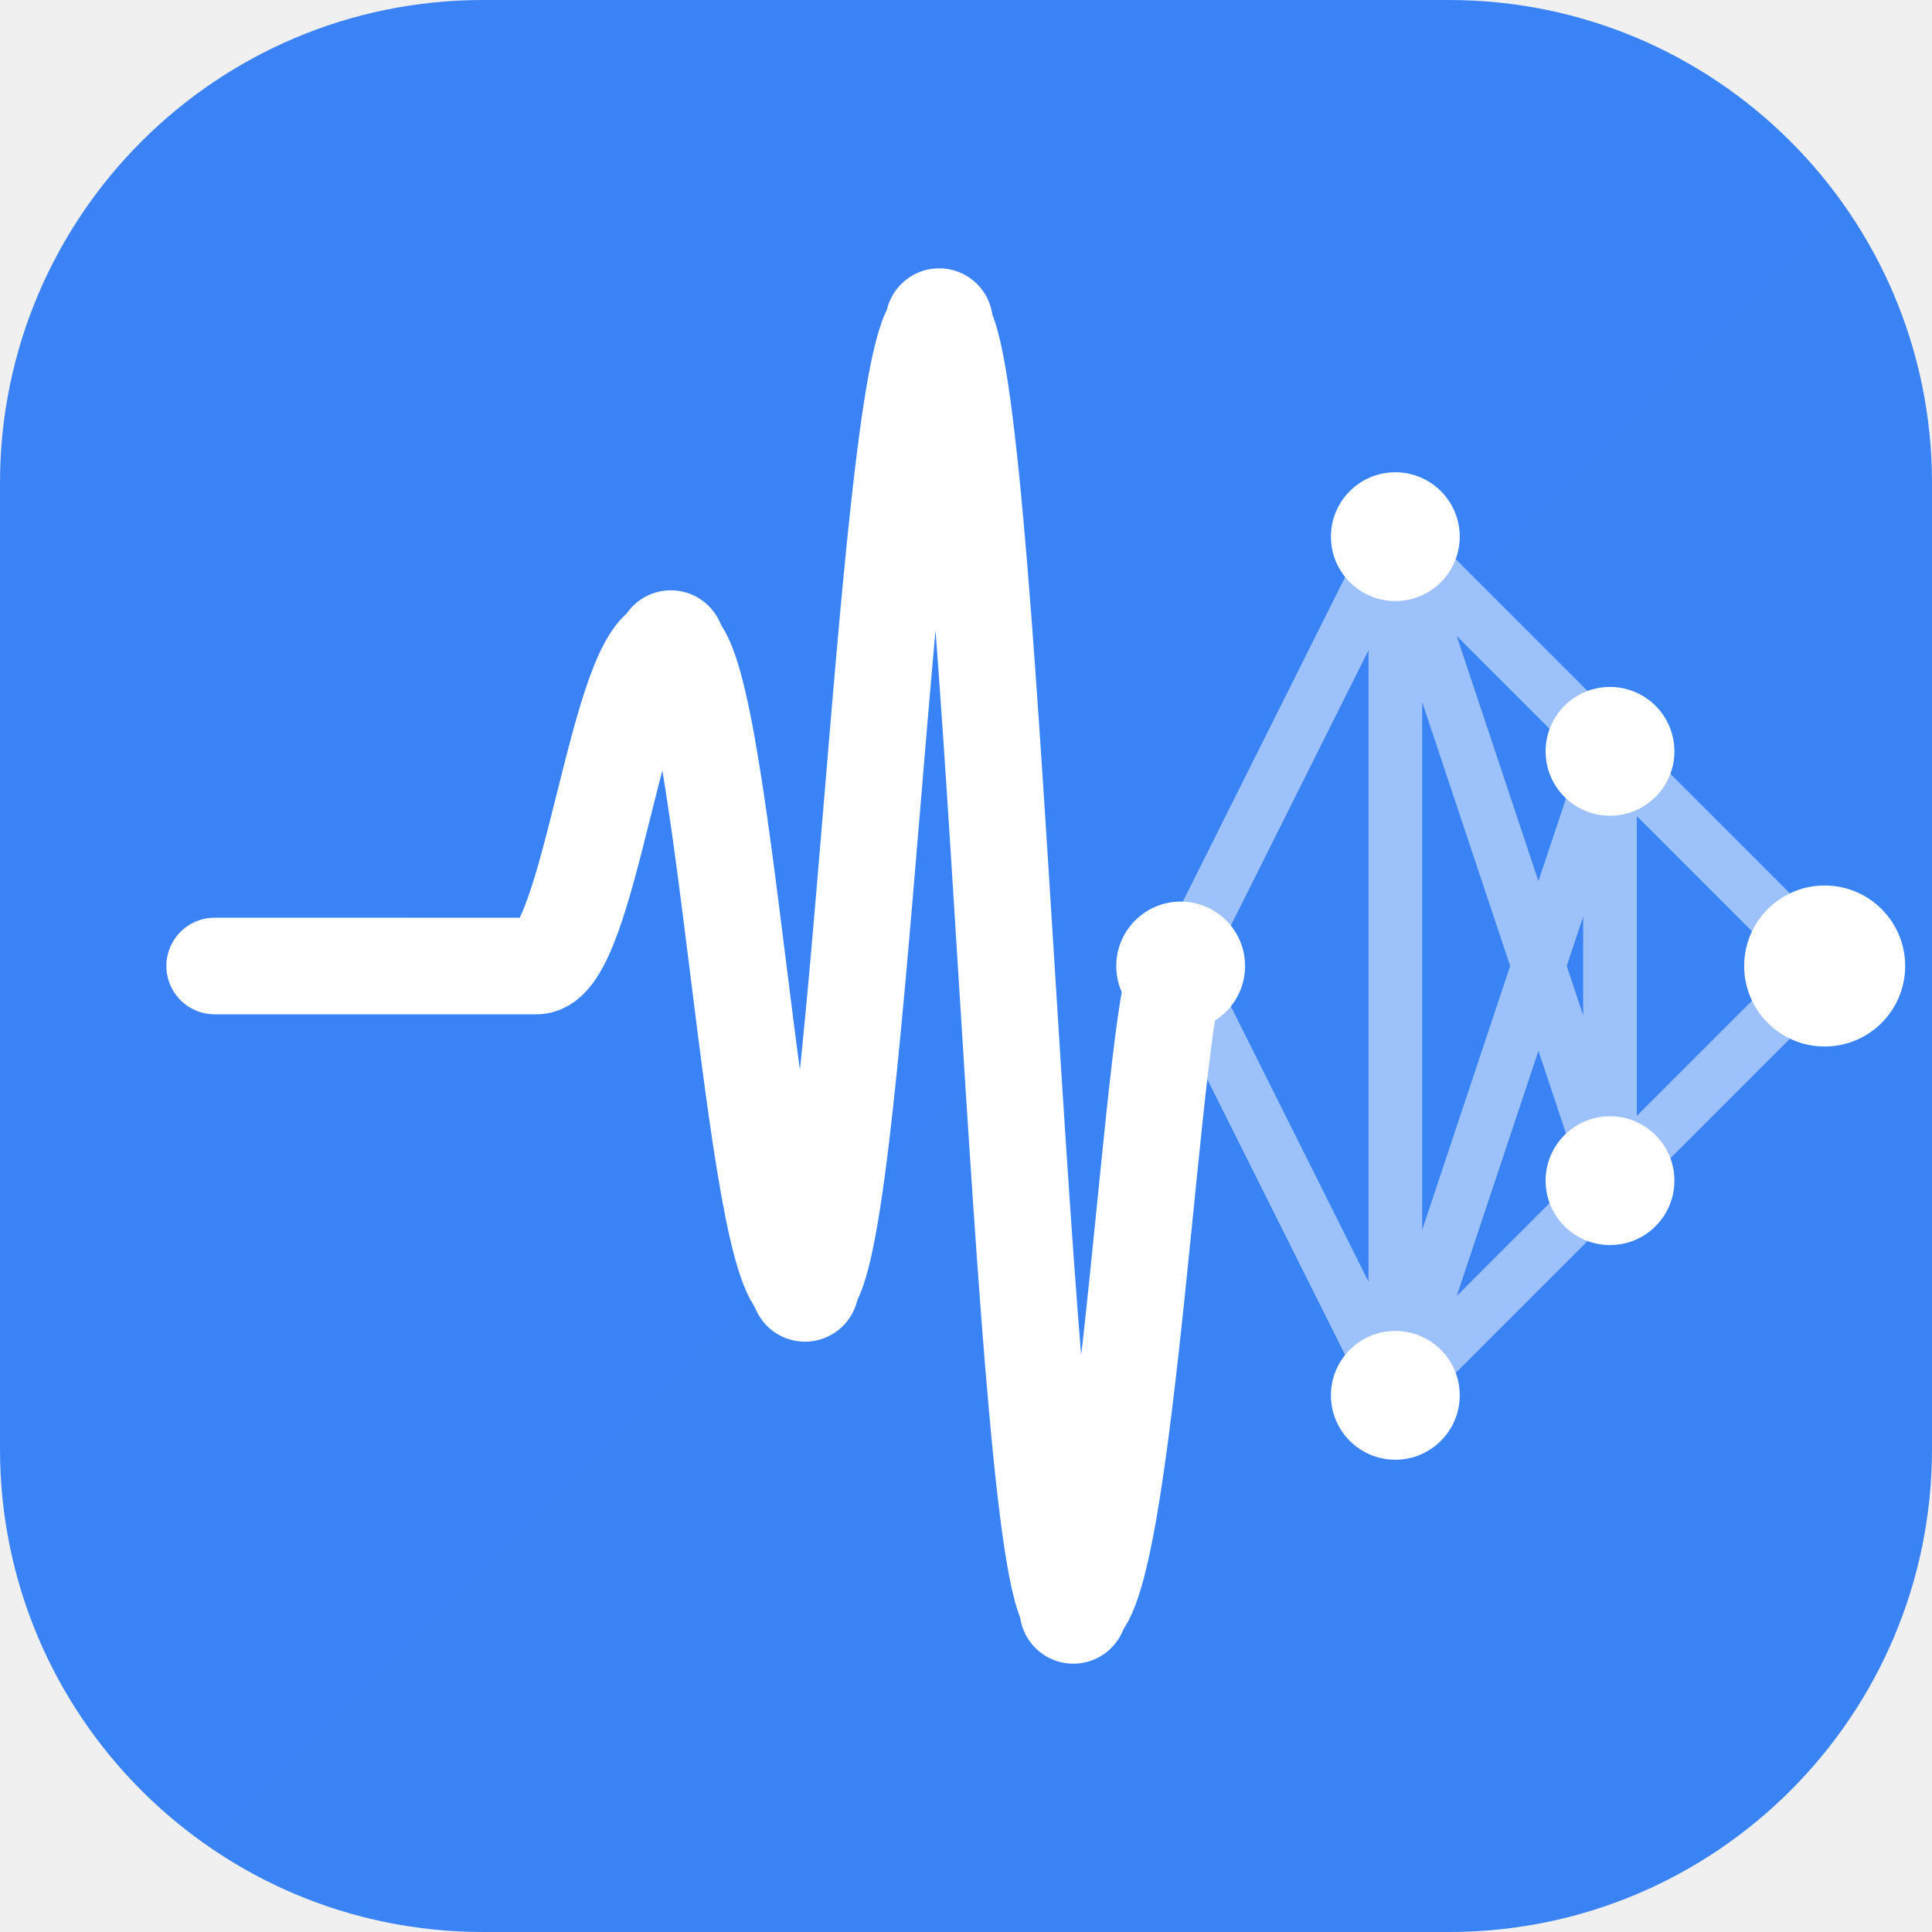
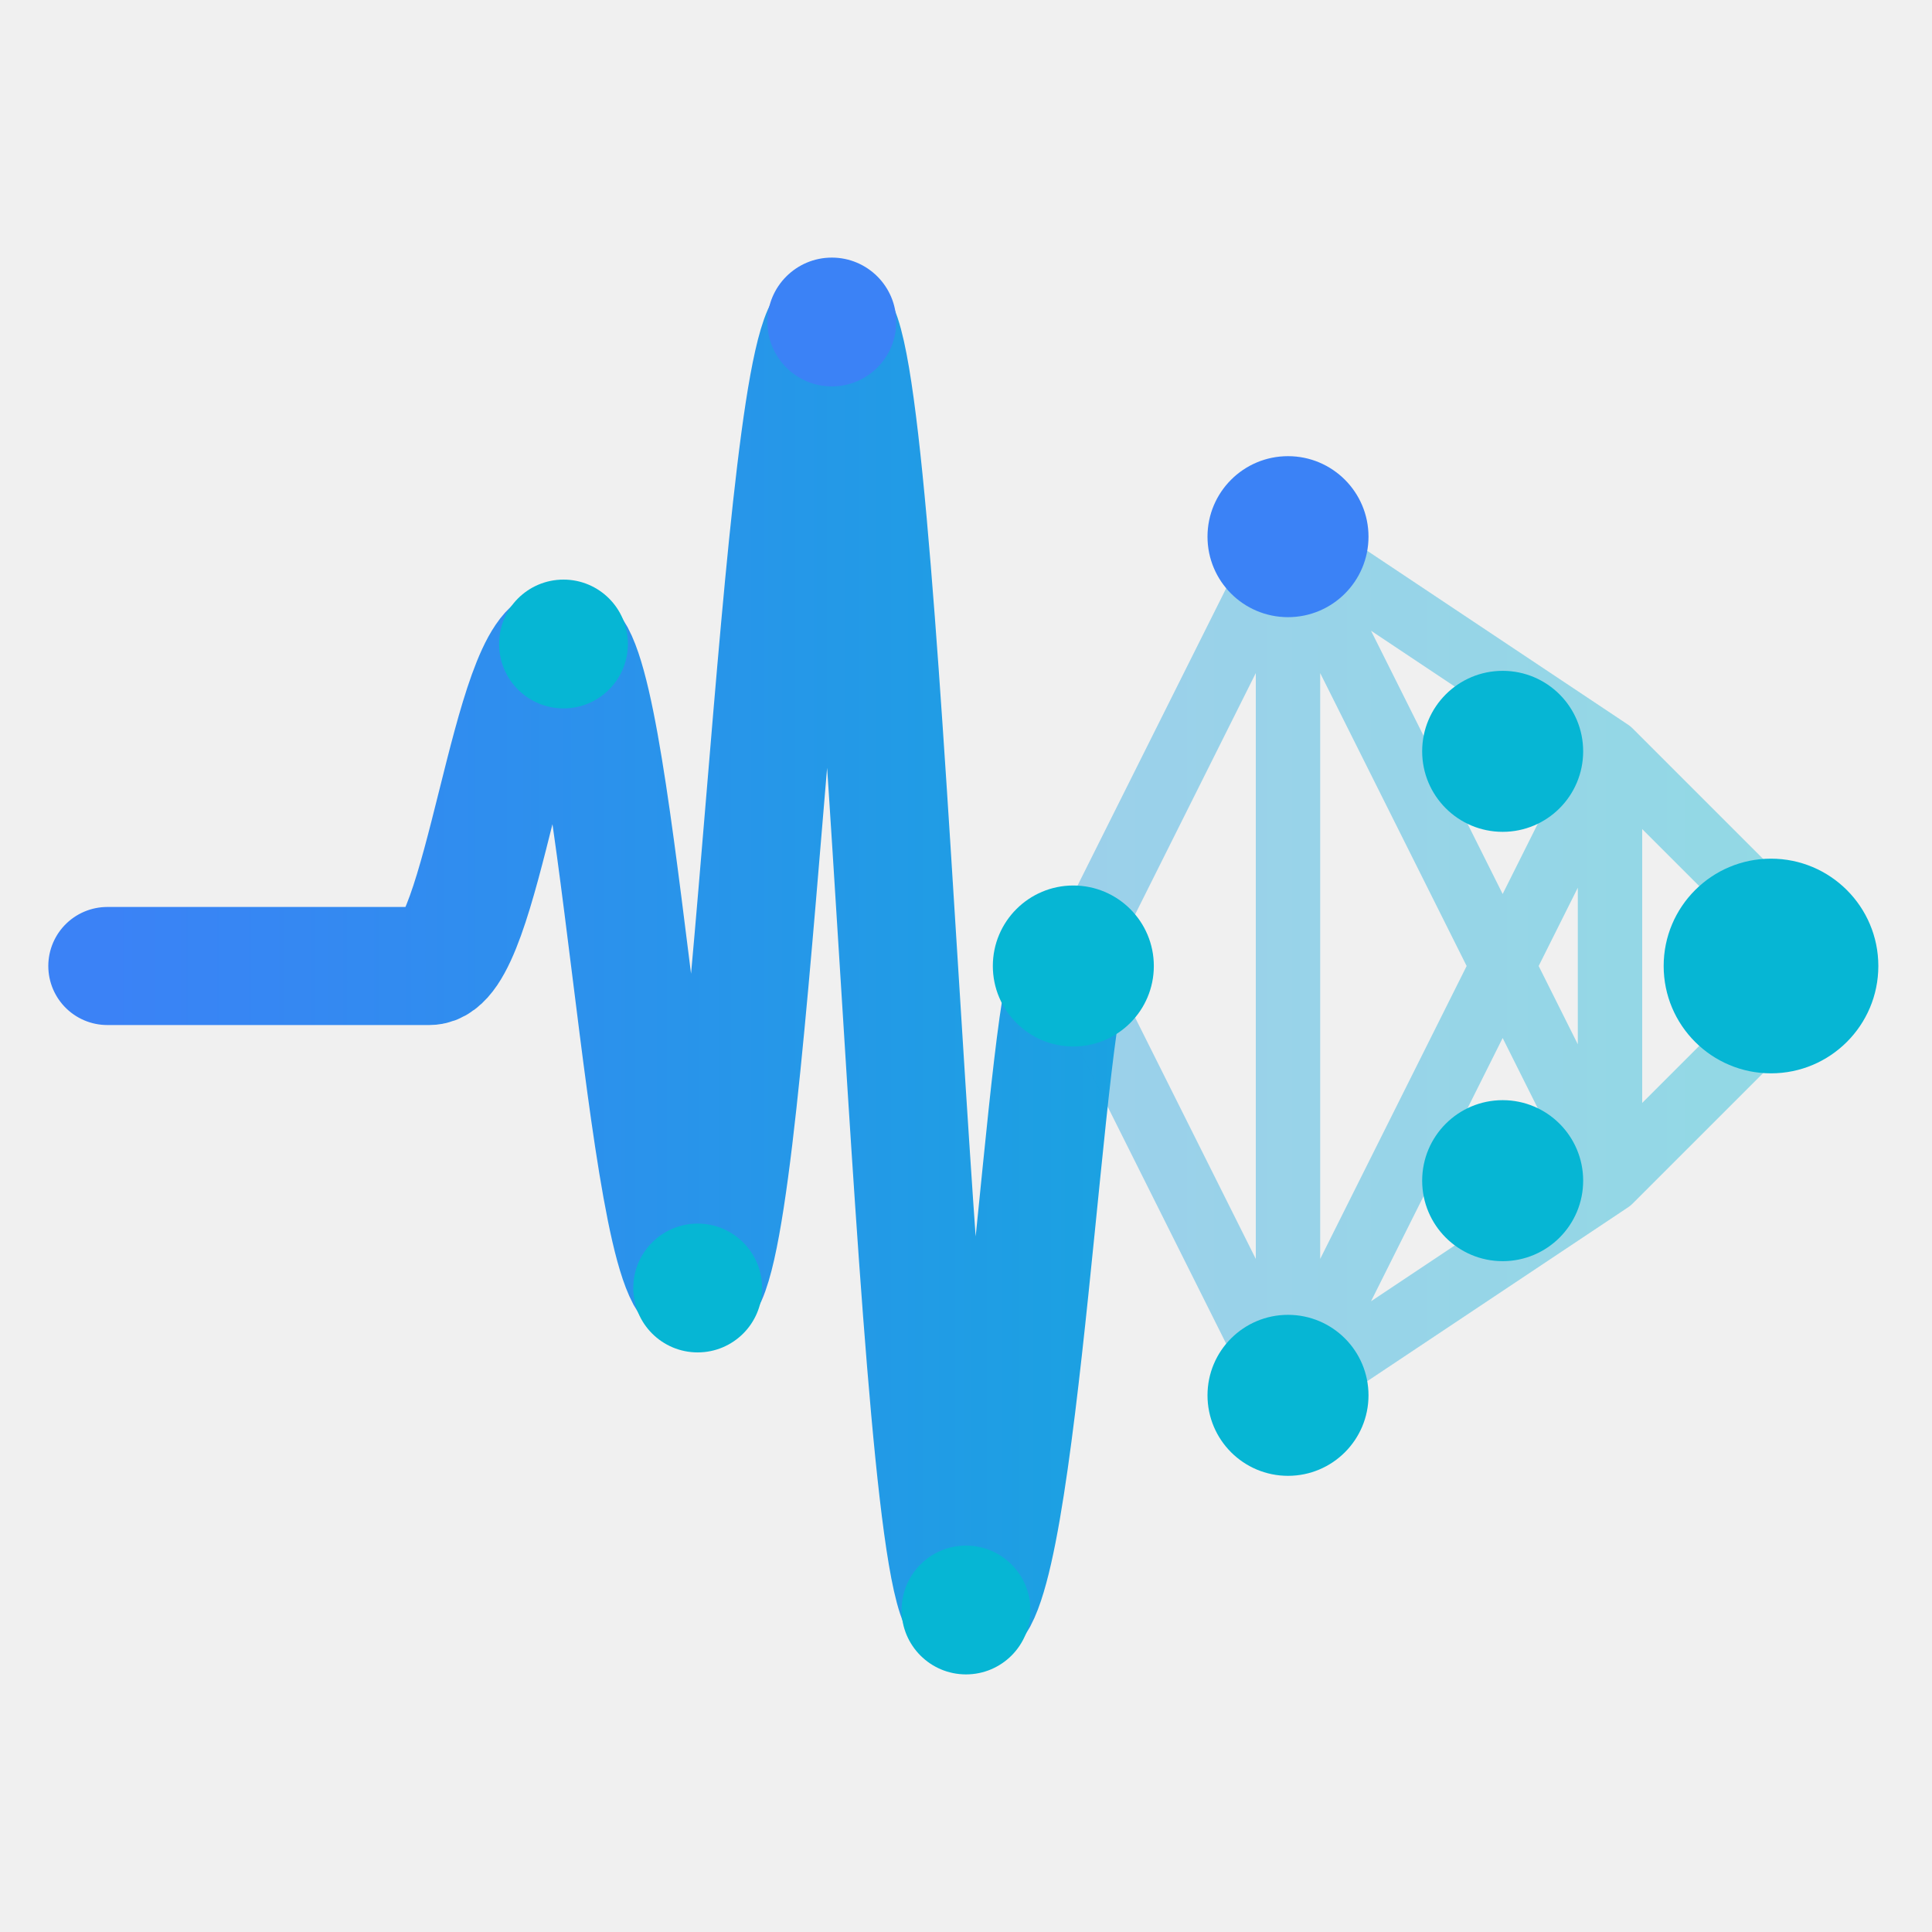
- <svg xmlns="http://www.w3.org/2000/svg" width="36" height="36" viewBox="0 0 36 36" fill="none">
-   <rect width="36" height="36" rx="9" fill="url(#logoGrad)" />
-   <path d="M4 18h6c1 0 1.5-6 2.5-6s1.5 12 2.5 12c1 0 1.5-18 2.5-18s1.5 24 2.5 24c1 0 1.5-12 2-12" stroke="white" stroke-width="1.8" stroke-linecap="round" stroke-linejoin="round" />
-   <path d="M22 18L26 10M22 18L26 26M26 10L26 26M26 10L30 14M26 10L30 22M26 26L30 14M26 26L30 22M30 14L30 22M30 14L34 18M30 22L34 18" stroke="white" stroke-opacity="0.5" stroke-width="1" stroke-linecap="round" stroke-linejoin="round" />
-   <circle cx="12.5" cy="12" r="1" fill="white" />
-   <circle cx="15" cy="24" r="1" fill="white" />
-   <circle cx="17.5" cy="6" r="1" fill="white" />
-   <circle cx="20" cy="30" r="1" fill="white" />
-   <circle cx="22" cy="18" r="1.2" fill="white" />
-   <circle cx="26" cy="10" r="1.2" fill="white" />
-   <circle cx="26" cy="26" r="1.2" fill="white" />
-   <circle cx="30" cy="14" r="1.2" fill="white" />
-   <circle cx="30" cy="22" r="1.2" fill="white" />
-   <circle cx="34" cy="18" r="1.5" fill="white" />
+ <svg xmlns="http://www.w3.org/2000/svg" width="32" height="32" viewBox="0 0 36 36" fill="none">
+   <path d="M2 18h6c1 0 1.5-6 2.5-6s1.5 12 2.5 12c1 0 1.5-18 2.5-18s1.5 24 2.5 24c1 0 1.5-12 2-12" stroke="url(#logoGrad)" stroke-width="2.2" stroke-linecap="round" stroke-linejoin="round" />
+   <path d="M20 18L24 10M20 18L24 26M24 10L24 26M24 10L30 14M24 10L30 22M24 26L30 14M24 26L30 22M30 14L30 22M30 14L34 18M30 22L34 18" stroke="url(#logoGrad)" stroke-opacity="0.4" stroke-width="1.2" stroke-linecap="round" stroke-linejoin="round" />
+   <circle cx="10.5" cy="12" r="1.2" fill="#06B6D4" />
+   <circle cx="13" cy="24" r="1.2" fill="#06B6D4" />
+   <circle cx="15.5" cy="6" r="1.2" fill="#3B82F6" />
+   <circle cx="18" cy="30" r="1.2" fill="#06B6D4" />
+   <circle cx="20" cy="18" r="1.5" fill="#06B6D4" />
+   <circle cx="24" cy="10" r="1.5" fill="#3B82F6" />
+   <circle cx="24" cy="26" r="1.5" fill="#06B6D4" />
+   <circle cx="28" cy="14" r="1.5" fill="#06B6D4" />
+   <circle cx="28" cy="22" r="1.5" fill="#06B6D4" />
+   <circle cx="33" cy="18" r="2.0" fill="#06B6D4" />
  <defs>
-     <linearGradient id="logoGrad" x1="0" y1="0" x2="36" y2="36">
+     <linearGradient id="logoGrad" x1="2" y1="18" x2="33" y2="18" gradientUnits="userSpaceOnUse">
      <stop stop-color="#3B82F6" />
      <stop offset="1" stop-color="#06B6D4" />
    </linearGradient>
  </defs>
</svg>
